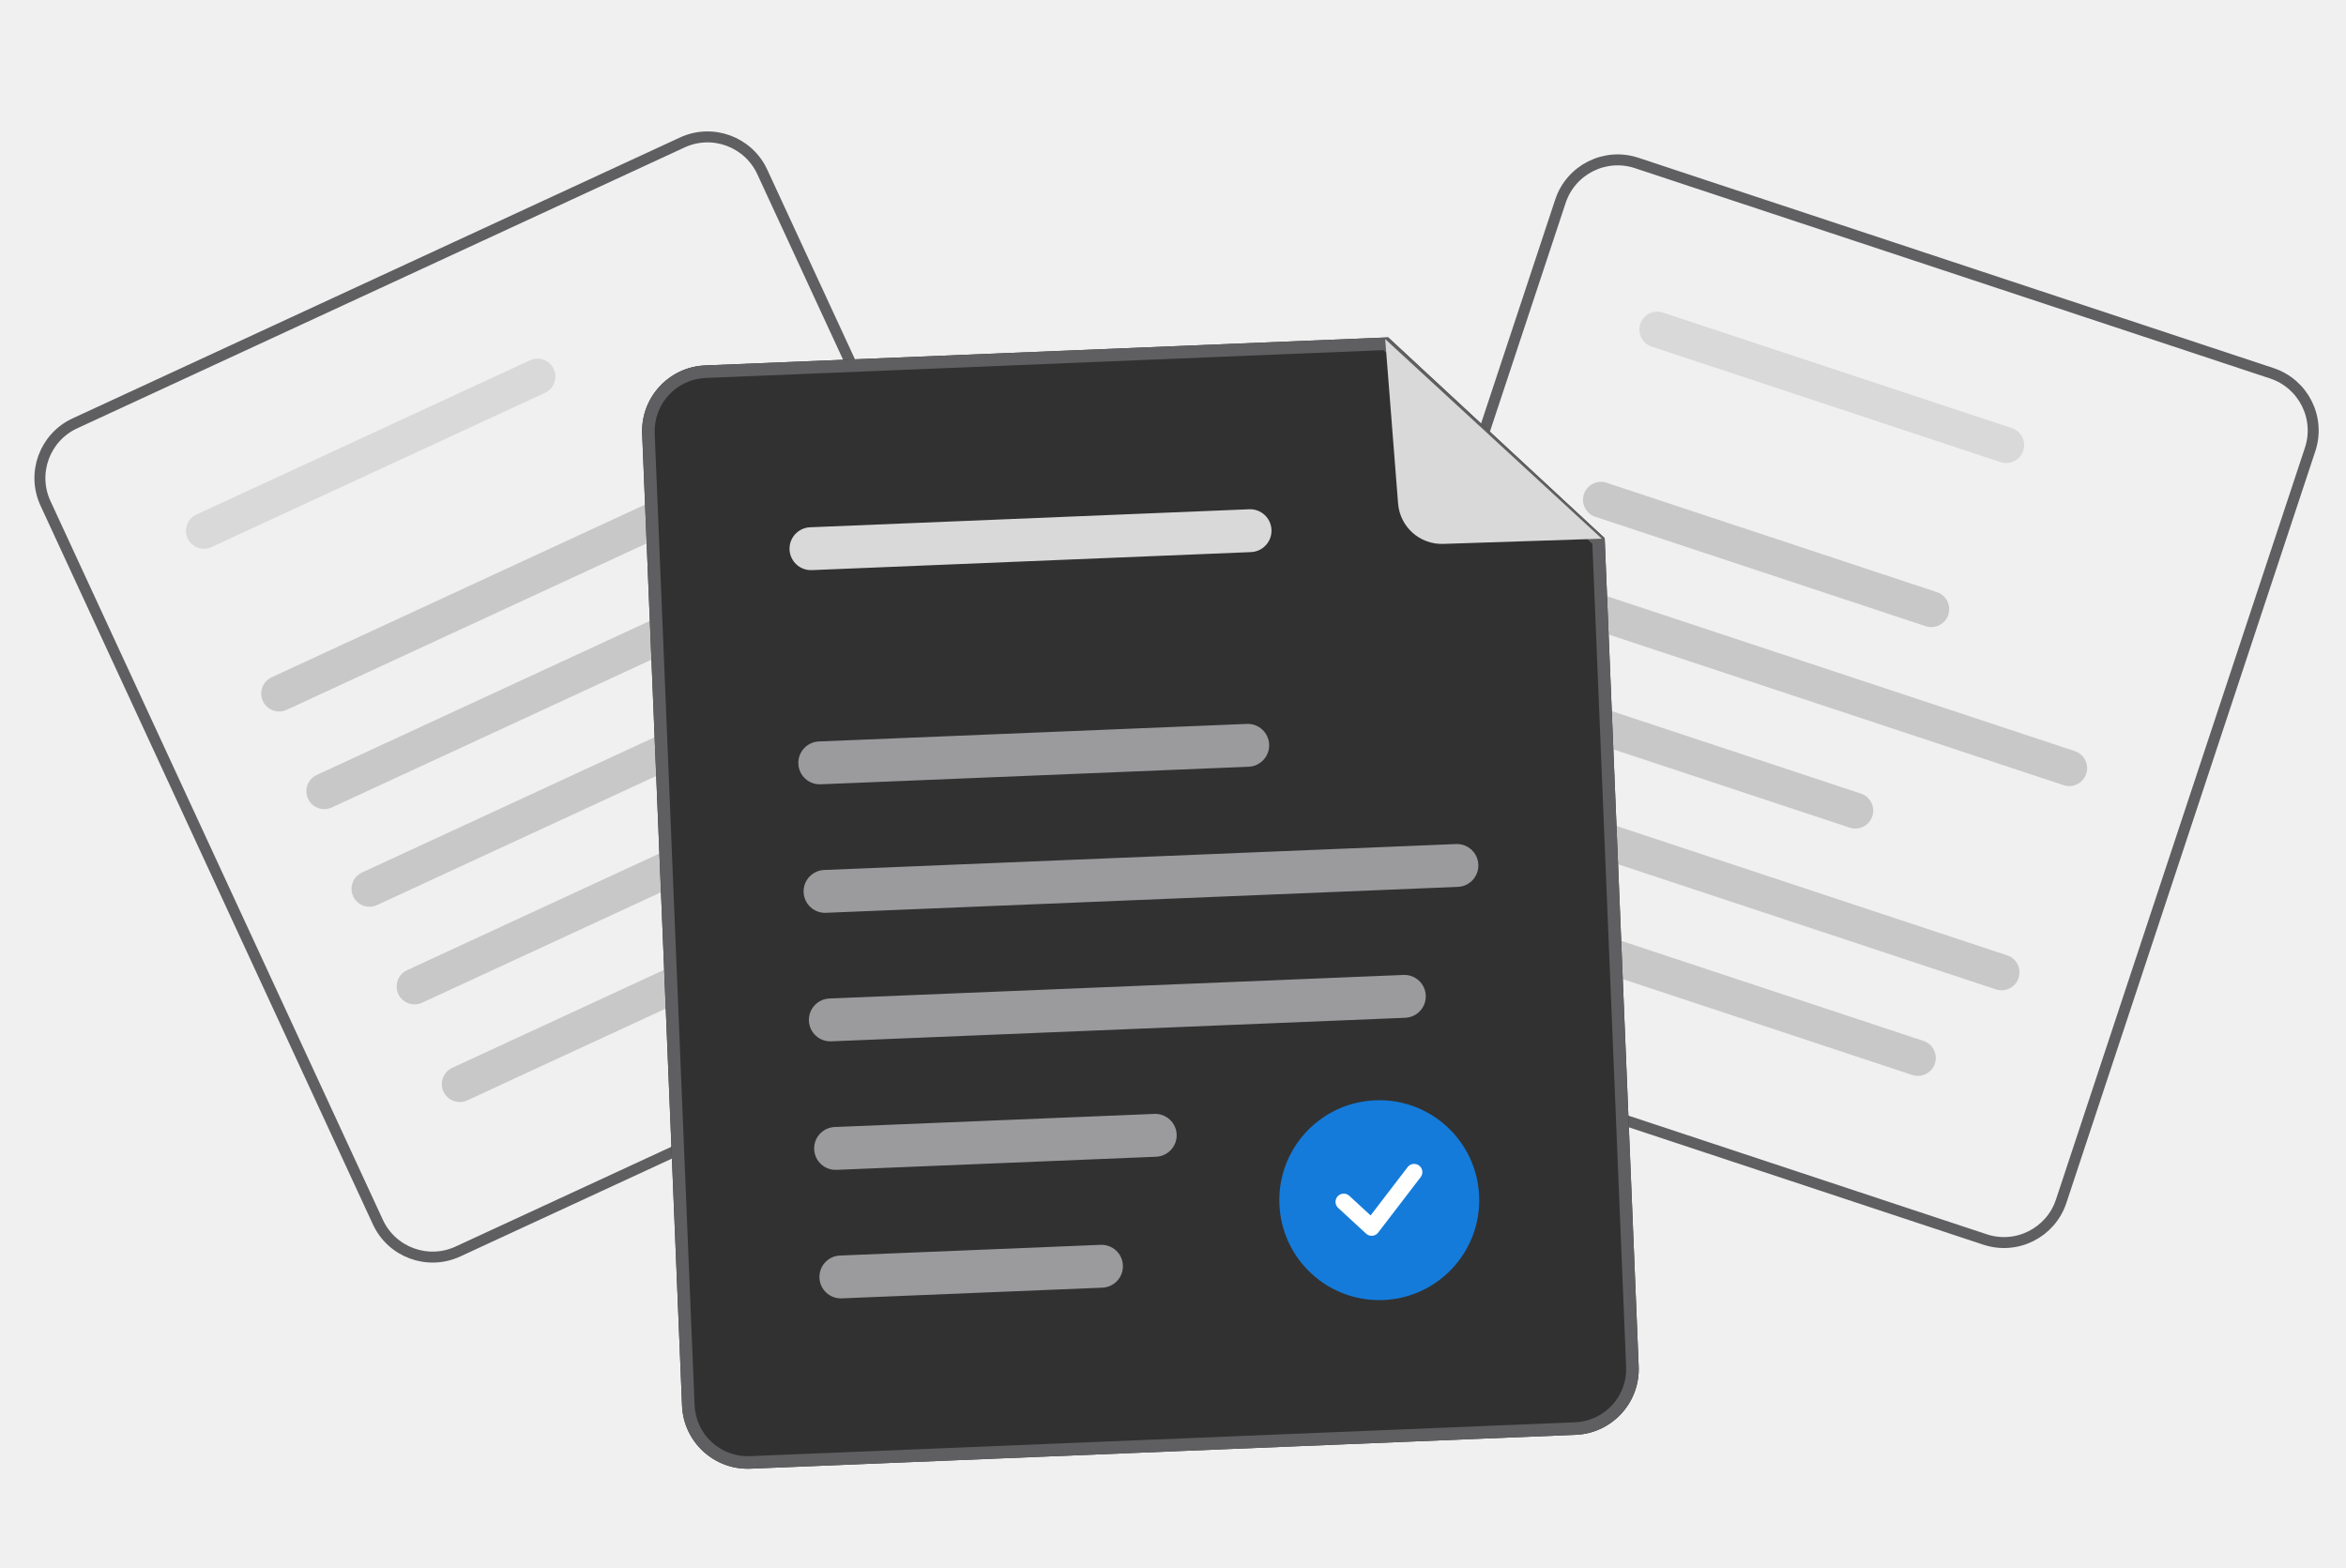
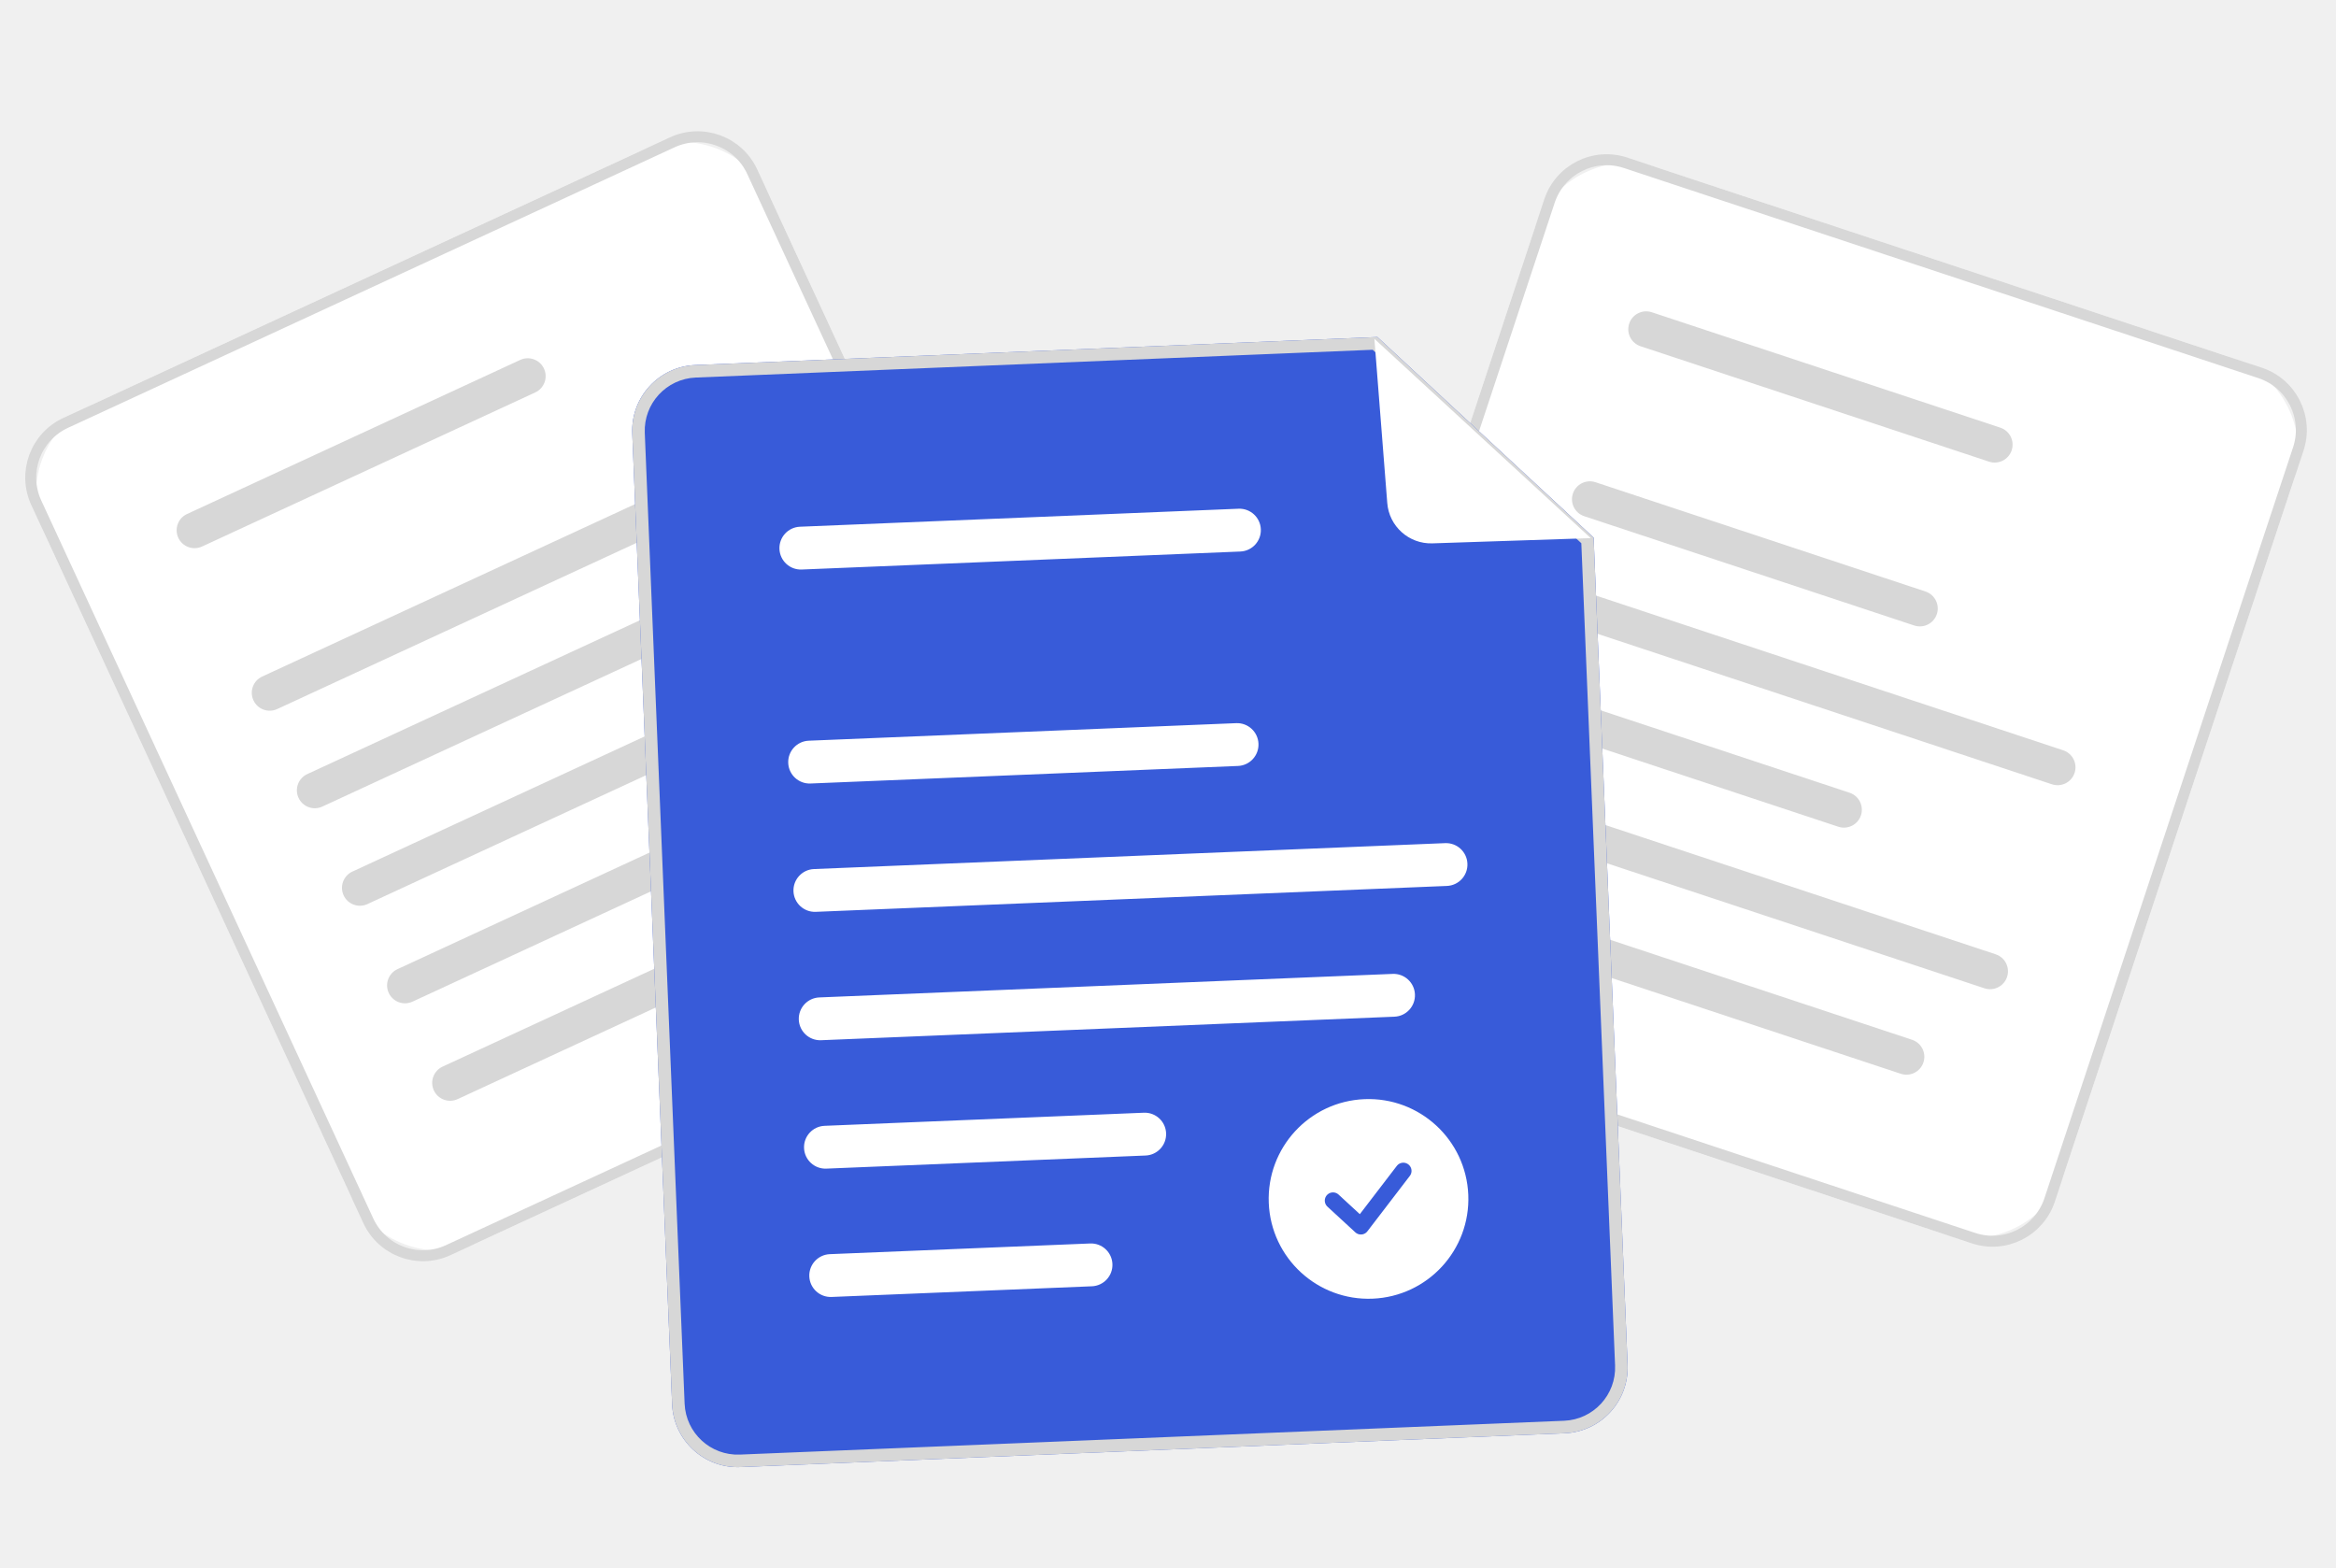
- <svg xmlns="http://www.w3.org/2000/svg" width="214" height="143" viewBox="0 0 214 143" fill="none">
-   <rect x="144.071" y="13.136" width="72.037" height="83.236" rx="5.5" transform="rotate(18.3218 144.071 13.1357)" stroke="#5F5F61" />
-   <rect x="150.139" y="27.999" width="36.797" height="3.271" rx="1.635" transform="rotate(18.3218 150.139 27.999)" fill="#D9D9D9" />
-   <rect x="144.998" y="43.524" width="35.013" height="3.271" rx="1.635" transform="rotate(18.3218 144.998 43.5244)" fill="#C8C8C8" />
-   <rect x="141.914" y="52.84" width="51.515" height="3.271" rx="1.635" transform="rotate(18.3218 141.914 52.8398)" fill="#C8C8C8" />
-   <rect x="138.828" y="62.154" width="34.213" height="3.271" rx="1.635" transform="rotate(18.3218 138.828 62.1543)" fill="#C8C8C8" />
-   <rect x="135.744" y="71.47" width="51.515" height="3.271" rx="1.635" transform="rotate(18.3218 135.744 71.4697)" fill="#C8C8C8" />
-   <rect x="132.66" y="80.784" width="46.72" height="3.271" rx="1.635" transform="rotate(18.3218 132.66 80.7842)" fill="#C8C8C8" />
-   <rect x="1.841" y="40.926" width="72.037" height="83.236" rx="5.5" transform="rotate(-24.8182 1.84143 40.9256)" stroke="#5F5F61" />
-   <rect x="16.428" y="47.627" width="36.797" height="3.271" rx="1.635" transform="rotate(-24.8182 16.4277 47.627)" fill="#D9D9D9" />
-   <rect x="23.293" y="62.471" width="51.515" height="3.271" rx="1.635" transform="rotate(-24.8182 23.293 62.4707)" fill="#C8C8C8" />
-   <rect x="27.412" y="71.377" width="51.515" height="3.271" rx="1.635" transform="rotate(-24.8182 27.4121 71.377)" fill="#C8C8C8" />
-   <rect x="31.531" y="80.283" width="51.515" height="3.271" rx="1.635" transform="rotate(-24.8182 31.5312 80.2832)" fill="#C8C8C8" />
-   <rect x="35.648" y="89.189" width="51.515" height="3.271" rx="1.635" transform="rotate(-24.8182 35.6484 89.1895)" fill="#C8C8C8" />
-   <rect x="39.768" y="98.096" width="51.515" height="3.271" rx="1.635" transform="rotate(-24.8182 39.7676 98.0957)" fill="#C8C8C8" />
-   <mask id="path-16-inside-1_271_26892" fill="white">
-     <path fill-rule="evenodd" clip-rule="evenodd" d="M126.627 30.778L64.327 33.335C61.016 33.471 58.442 36.265 58.578 39.576L62.216 128.228C62.352 131.539 65.146 134.113 68.457 133.977L143.729 130.888C147.04 130.752 149.614 127.958 149.478 124.647L146.377 49.092L126.627 30.778Z" />
+ <svg xmlns="http://www.w3.org/2000/svg" width="158" height="106" viewBox="0 0 158 106" fill="none">
+   <rect x="105.848" y="9.262" width="54.092" height="62.386" rx="6.665" transform="rotate(18.3218 105.848 9.26172)" fill="white" />
+   <rect x="106.083" y="9.73" width="53.351" height="61.645" rx="4.073" transform="rotate(18.3218 106.083 9.72966)" stroke="#D7D7D7" stroke-width="0.741" />
+   <rect x="110.574" y="20.738" width="27.252" height="2.422" rx="1.211" transform="rotate(18.3218 110.574 20.7383)" fill="#D7D7D7" />
+   <rect x="106.766" y="32.234" width="25.931" height="2.422" rx="1.211" transform="rotate(18.3218 106.766 32.2344)" fill="#D7D7D7" />
+   <rect x="104.48" y="39.133" width="38.153" height="2.422" rx="1.211" transform="rotate(18.3218 104.48 39.1328)" fill="#D7D7D7" />
+   <rect x="102.195" y="46.031" width="25.338" height="2.422" rx="1.211" transform="rotate(18.3218 102.195 46.0312)" fill="#D7D7D7" />
+   <rect x="99.914" y="52.93" width="38.153" height="2.422" rx="1.211" transform="rotate(18.3218 99.9141 52.9297)" fill="#D7D7D7" />
+   <rect x="97.629" y="59.828" width="34.601" height="2.422" rx="1.211" transform="rotate(18.3218 97.6289 59.8281)" fill="#D7D7D7" />
+   <rect x="0.254" y="30.129" width="54.092" height="62.386" rx="6.665" transform="rotate(-24.8182 0.253906 30.1289)" fill="white" />
+   <rect x="0.745" y="30.31" width="53.351" height="61.645" rx="4.073" transform="rotate(-24.8182 0.745444 30.3096)" stroke="#D7D7D7" stroke-width="0.741" />
+   <rect x="11.551" y="35.273" width="27.252" height="2.422" rx="1.211" transform="rotate(-24.8182 11.5508 35.2734)" fill="#D7D7D7" />
+   <rect x="16.633" y="46.266" width="38.153" height="2.422" rx="1.211" transform="rotate(-24.8182 16.6328 46.2656)" fill="#D7D7D7" />
+   <rect x="19.684" y="52.863" width="38.153" height="2.422" rx="1.211" transform="rotate(-24.8182 19.6836 52.8633)" fill="#D7D7D7" />
+   <rect x="22.734" y="59.457" width="38.153" height="2.422" rx="1.211" transform="rotate(-24.8182 22.7344 59.457)" fill="#D7D7D7" />
+   <rect x="25.785" y="66.055" width="38.153" height="2.422" rx="1.211" transform="rotate(-24.8182 25.7852 66.0547)" fill="#D7D7D7" />
+   <rect x="28.836" y="72.648" width="38.153" height="2.422" rx="1.211" transform="rotate(-24.8182 28.8359 72.6484)" fill="#D7D7D7" />
+   <mask id="path-18-inside-1_386_83579" fill="white">
+     <path fill-rule="evenodd" clip-rule="evenodd" d="M93.163 22.795L47.022 24.689C44.57 24.79 42.664 26.859 42.764 29.311L45.459 94.967C45.559 97.419 47.629 99.326 50.081 99.225L105.828 96.937C108.28 96.837 110.186 94.767 110.085 92.315L107.789 36.358L93.163 22.795Z" />
  </mask>
-   <path fill-rule="evenodd" clip-rule="evenodd" d="M126.627 30.778L64.327 33.335C61.016 33.471 58.442 36.265 58.578 39.576L62.216 128.228C62.352 131.539 65.146 134.113 68.457 133.977L143.729 130.888C147.04 130.752 149.614 127.958 149.478 124.647L146.377 49.092L126.627 30.778Z" fill="#313131" />
-   <path d="M126.627 30.778L127.405 29.939L127.056 29.616L126.58 29.635L126.627 30.778ZM149.478 124.647L148.335 124.694L149.478 124.647ZM146.377 49.092L147.52 49.045L147.501 48.573L147.155 48.253L146.377 49.092ZM64.374 34.478L126.674 31.921L126.58 29.635L64.28 32.192L64.374 34.478ZM59.721 39.529C59.611 36.849 61.694 34.588 64.374 34.478L64.28 32.192C60.338 32.354 57.273 35.681 57.435 39.623L59.721 39.529ZM63.359 128.181L59.721 39.529L57.435 39.623L61.073 128.275L63.359 128.181ZM68.41 132.834C65.731 132.944 63.469 130.86 63.359 128.181L61.073 128.275C61.235 132.217 64.562 135.282 68.504 135.12L68.41 132.834ZM143.682 129.745L68.41 132.834L68.504 135.12L143.776 132.031L143.682 129.745ZM148.335 124.694C148.445 127.373 146.361 129.635 143.682 129.745L143.776 132.031C147.718 131.869 150.783 128.542 150.621 124.6L148.335 124.694ZM145.234 49.139L148.335 124.694L150.621 124.6L147.52 49.045L145.234 49.139ZM147.155 48.253L127.405 29.939L125.849 31.617L145.599 49.931L147.155 48.253Z" fill="#5F5F61" mask="url(#path-16-inside-1_271_26892)" />
-   <rect x="71.941" y="48.18" width="44" height="3.911" rx="1.956" transform="rotate(-2.35 71.9414 48.1797)" fill="#D9D9D9" />
-   <rect x="72.744" y="67.719" width="42.983" height="3.911" rx="1.956" transform="rotate(-2.35 72.7441 67.7188)" fill="#9B9A9D" />
-   <rect x="73.225" y="79.442" width="61.6" height="3.911" rx="1.956" transform="rotate(-2.35 73.2246 79.4424)" fill="#9B9A9D" />
-   <rect x="73.707" y="91.166" width="56.318" height="3.911" rx="1.956" transform="rotate(-2.35 73.707 91.166)" fill="#9B9A9D" />
-   <rect x="74.188" y="102.89" width="33.093" height="3.911" rx="1.956" transform="rotate(-2.35 74.1875 102.89)" fill="#9B9A9D" />
-   <rect x="74.668" y="114.613" width="27.706" height="3.911" rx="1.956" transform="rotate(-2.35 74.668 114.613)" fill="#9B9A9D" />
-   <path d="M131.651 49.616C129.514 49.686 127.699 48.063 127.532 45.931L126.355 30.934L146.118 49.139L131.651 49.616Z" fill="#D9D9D9" />
-   <circle cx="125.816" cy="109.484" r="9.118" transform="rotate(-2.35 125.816 109.484)" fill="#147BDA" />
-   <path d="M122.575 109.638L125.121 111.983L128.997 106.925" stroke="white" stroke-width="1.5" stroke-linecap="round" stroke-linejoin="round" />
+   <path fill-rule="evenodd" clip-rule="evenodd" d="M93.163 22.795L47.022 24.689C44.57 24.79 42.664 26.859 42.764 29.311L45.459 94.967C45.559 97.419 47.629 99.326 50.081 99.225L105.828 96.937C108.28 96.837 110.186 94.767 110.085 92.315L107.789 36.358L93.163 22.795Z" fill="#385BD9" />
+   <path d="M93.163 22.795L93.739 22.174L93.48 21.934L93.128 21.949L93.163 22.795ZM50.081 99.225L50.046 98.379L50.081 99.225ZM105.828 96.937L105.862 97.784L105.828 96.937ZM107.789 36.358L108.636 36.323L108.621 35.974L108.365 35.737L107.789 36.358ZM47.057 25.535L93.197 23.642L93.128 21.949L46.987 23.842L47.057 25.535ZM43.611 29.276C43.529 27.292 45.072 25.617 47.057 25.535L46.987 23.842C44.068 23.962 41.798 26.426 41.918 29.346L43.611 29.276ZM46.305 94.933L43.611 29.276L41.918 29.346L44.612 95.002L46.305 94.933ZM50.046 98.379C48.062 98.46 46.387 96.917 46.305 94.933L44.612 95.002C44.732 97.922 47.196 100.192 50.115 100.072L50.046 98.379ZM105.793 96.091L50.046 98.379L50.115 100.072L105.862 97.784L105.793 96.091ZM109.239 92.35C109.32 94.335 107.778 96.009 105.793 96.091L105.862 97.784C108.782 97.664 111.052 95.2 110.932 92.281L109.239 92.35ZM106.942 36.393L109.239 92.35L110.932 92.281L108.636 36.323L106.942 36.393ZM108.365 35.737L93.739 22.174L92.587 23.417L107.213 36.979L108.365 35.737Z" fill="#D7D7D7" mask="url(#path-18-inside-1_386_83579)" />
+   <rect x="52.66" y="35.684" width="32.587" height="2.897" rx="1.448" transform="rotate(-2.35 52.6602 35.6836)" fill="white" />
+   <rect x="53.254" y="50.156" width="31.833" height="2.897" rx="1.448" transform="rotate(-2.35 53.2539 50.1562)" fill="white" />
+   <rect x="53.609" y="58.836" width="45.622" height="2.897" rx="1.448" transform="rotate(-2.35 53.6094 58.8359)" fill="white" />
+   <rect x="53.969" y="67.519" width="41.709" height="2.897" rx="1.448" transform="rotate(-2.35 53.9688 67.5195)" fill="white" />
+   <rect x="54.324" y="76.203" width="24.509" height="2.897" rx="1.448" transform="rotate(-2.35 54.3242 76.2031)" fill="white" />
+   <rect x="54.68" y="84.883" width="20.519" height="2.897" rx="1.448" transform="rotate(-2.35 54.6797 84.8828)" fill="white" />
+   <path d="M96.881 36.749C95.298 36.801 93.954 35.599 93.83 34.02L92.959 22.914L107.595 36.396L96.881 36.749Z" fill="white" />
+   <circle cx="92.563" cy="81.087" r="6.753" transform="rotate(-2.35 92.5629 81.0872)" fill="white" />
+   <path d="M90.16 81.202L92.046 82.939L94.916 79.192" stroke="#385BD9" stroke-width="1.111" stroke-linecap="round" stroke-linejoin="round" />
</svg>
